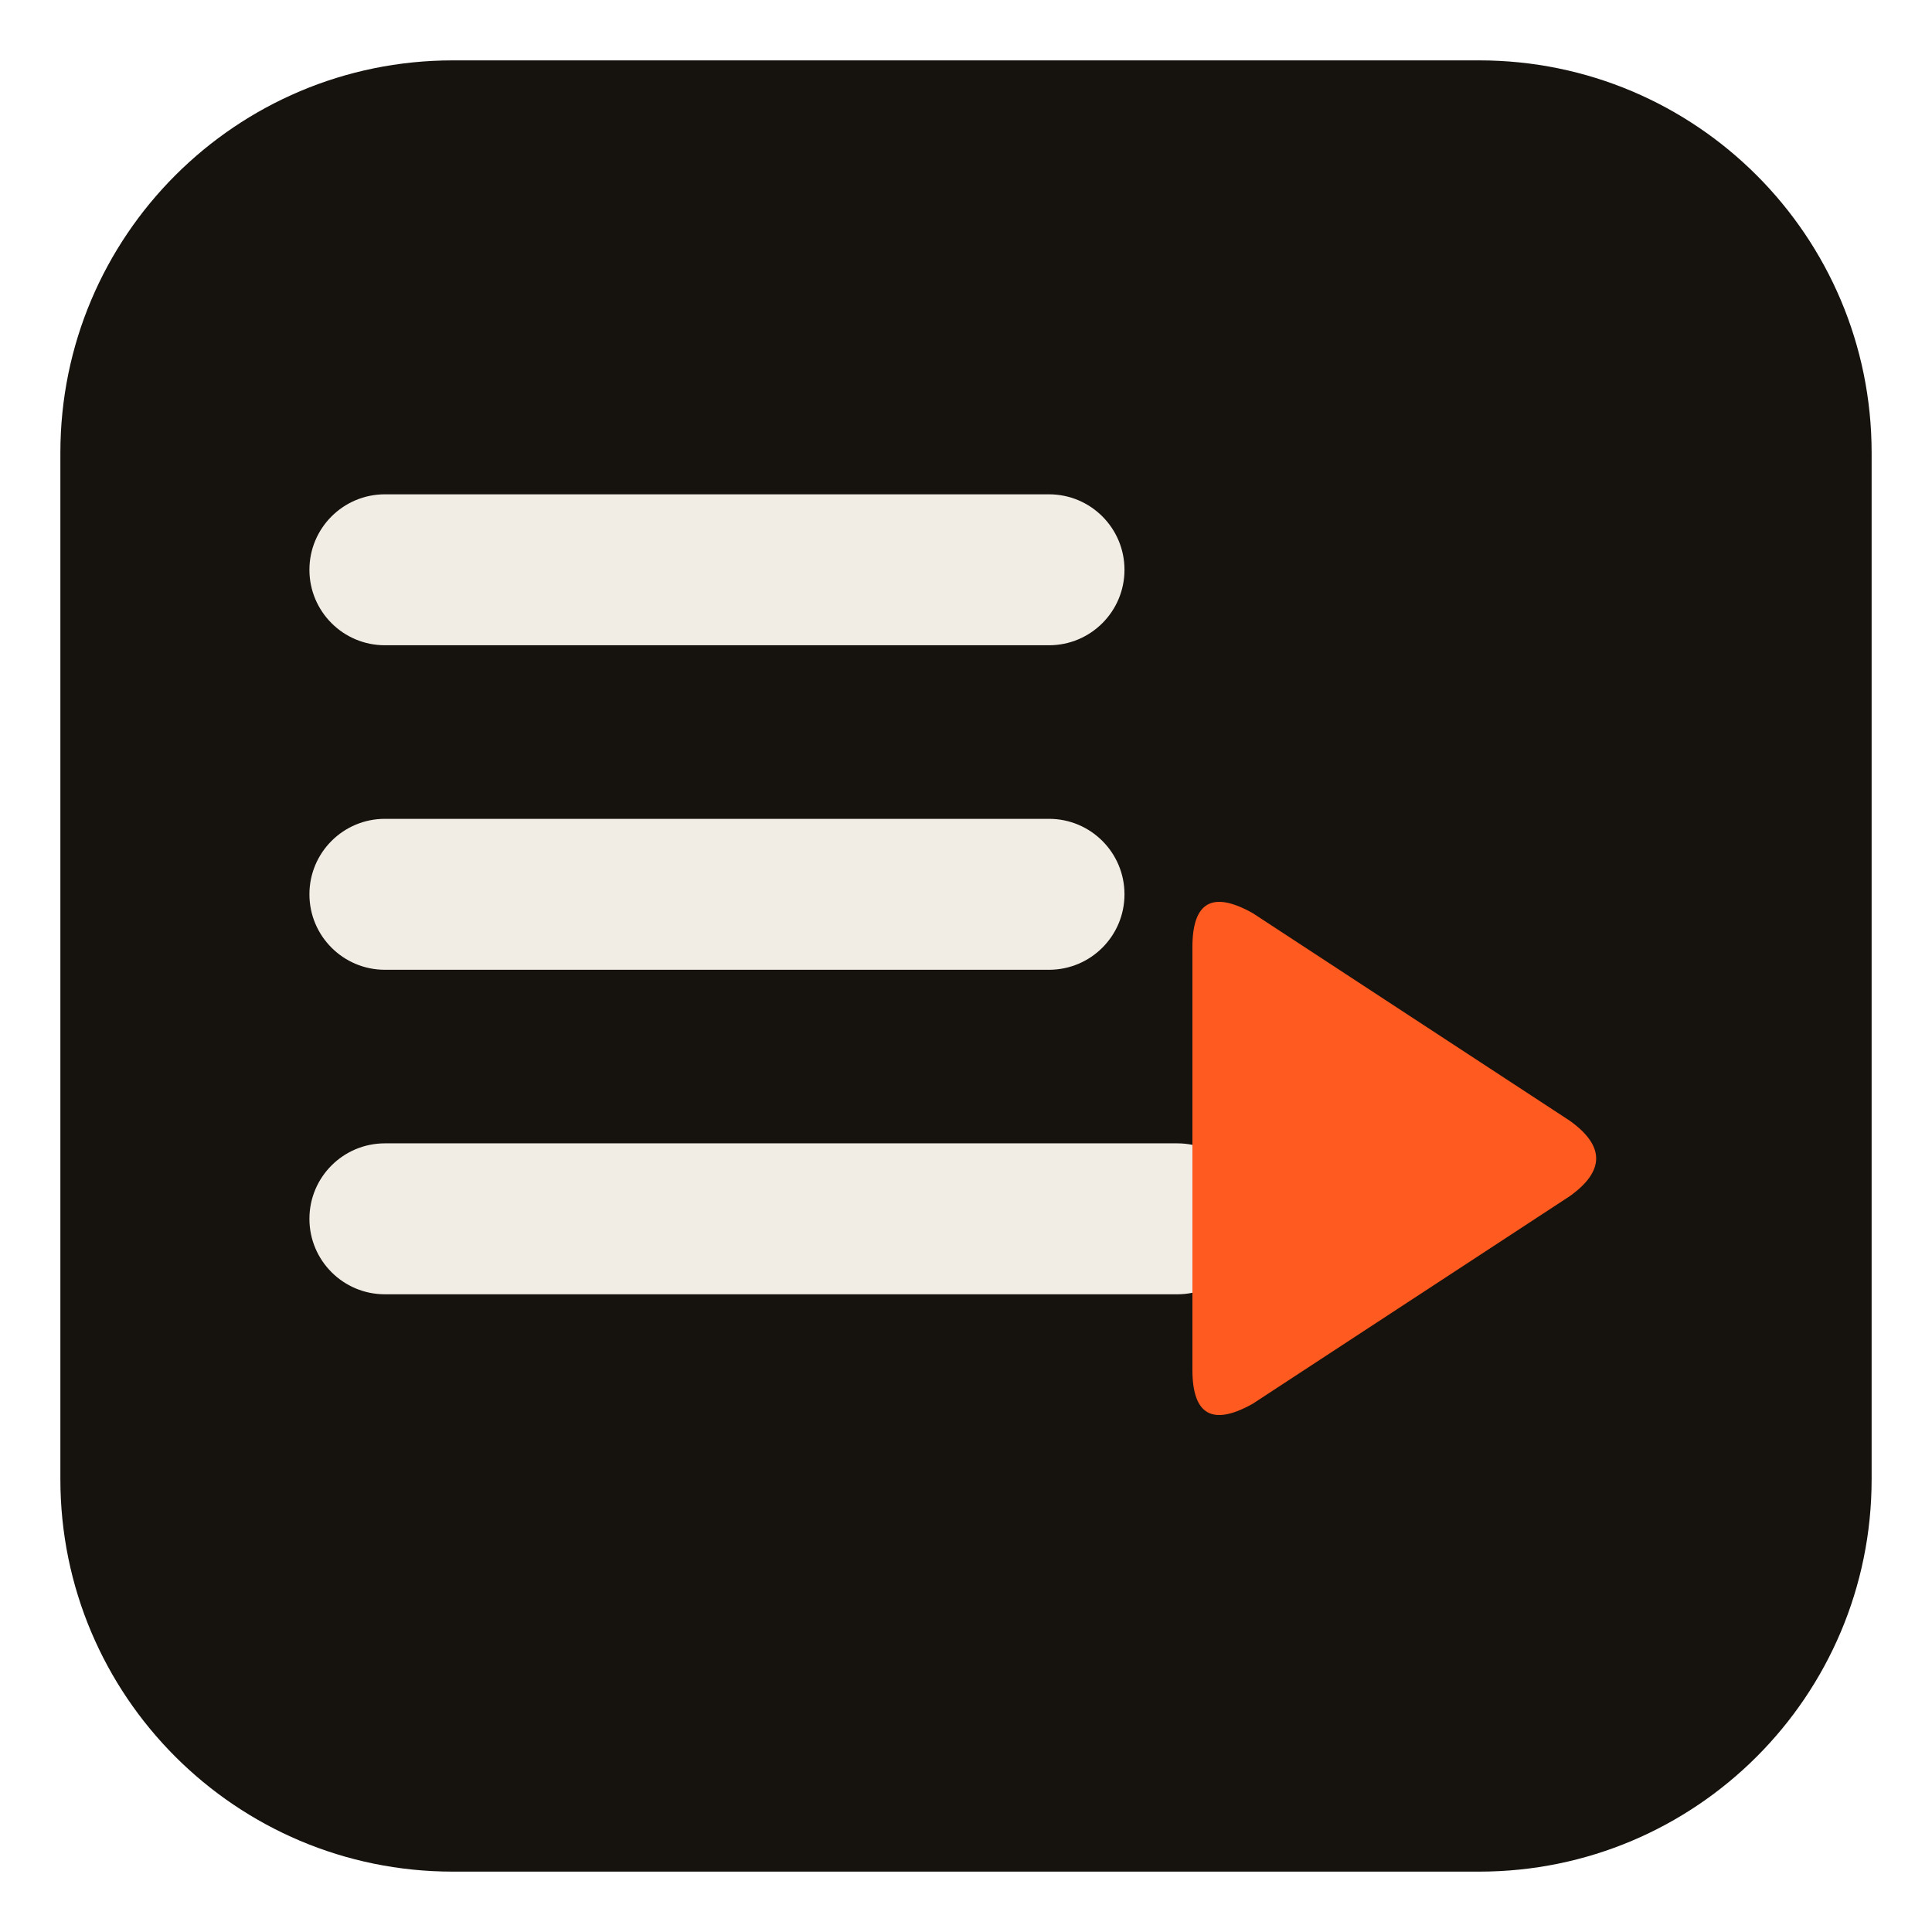
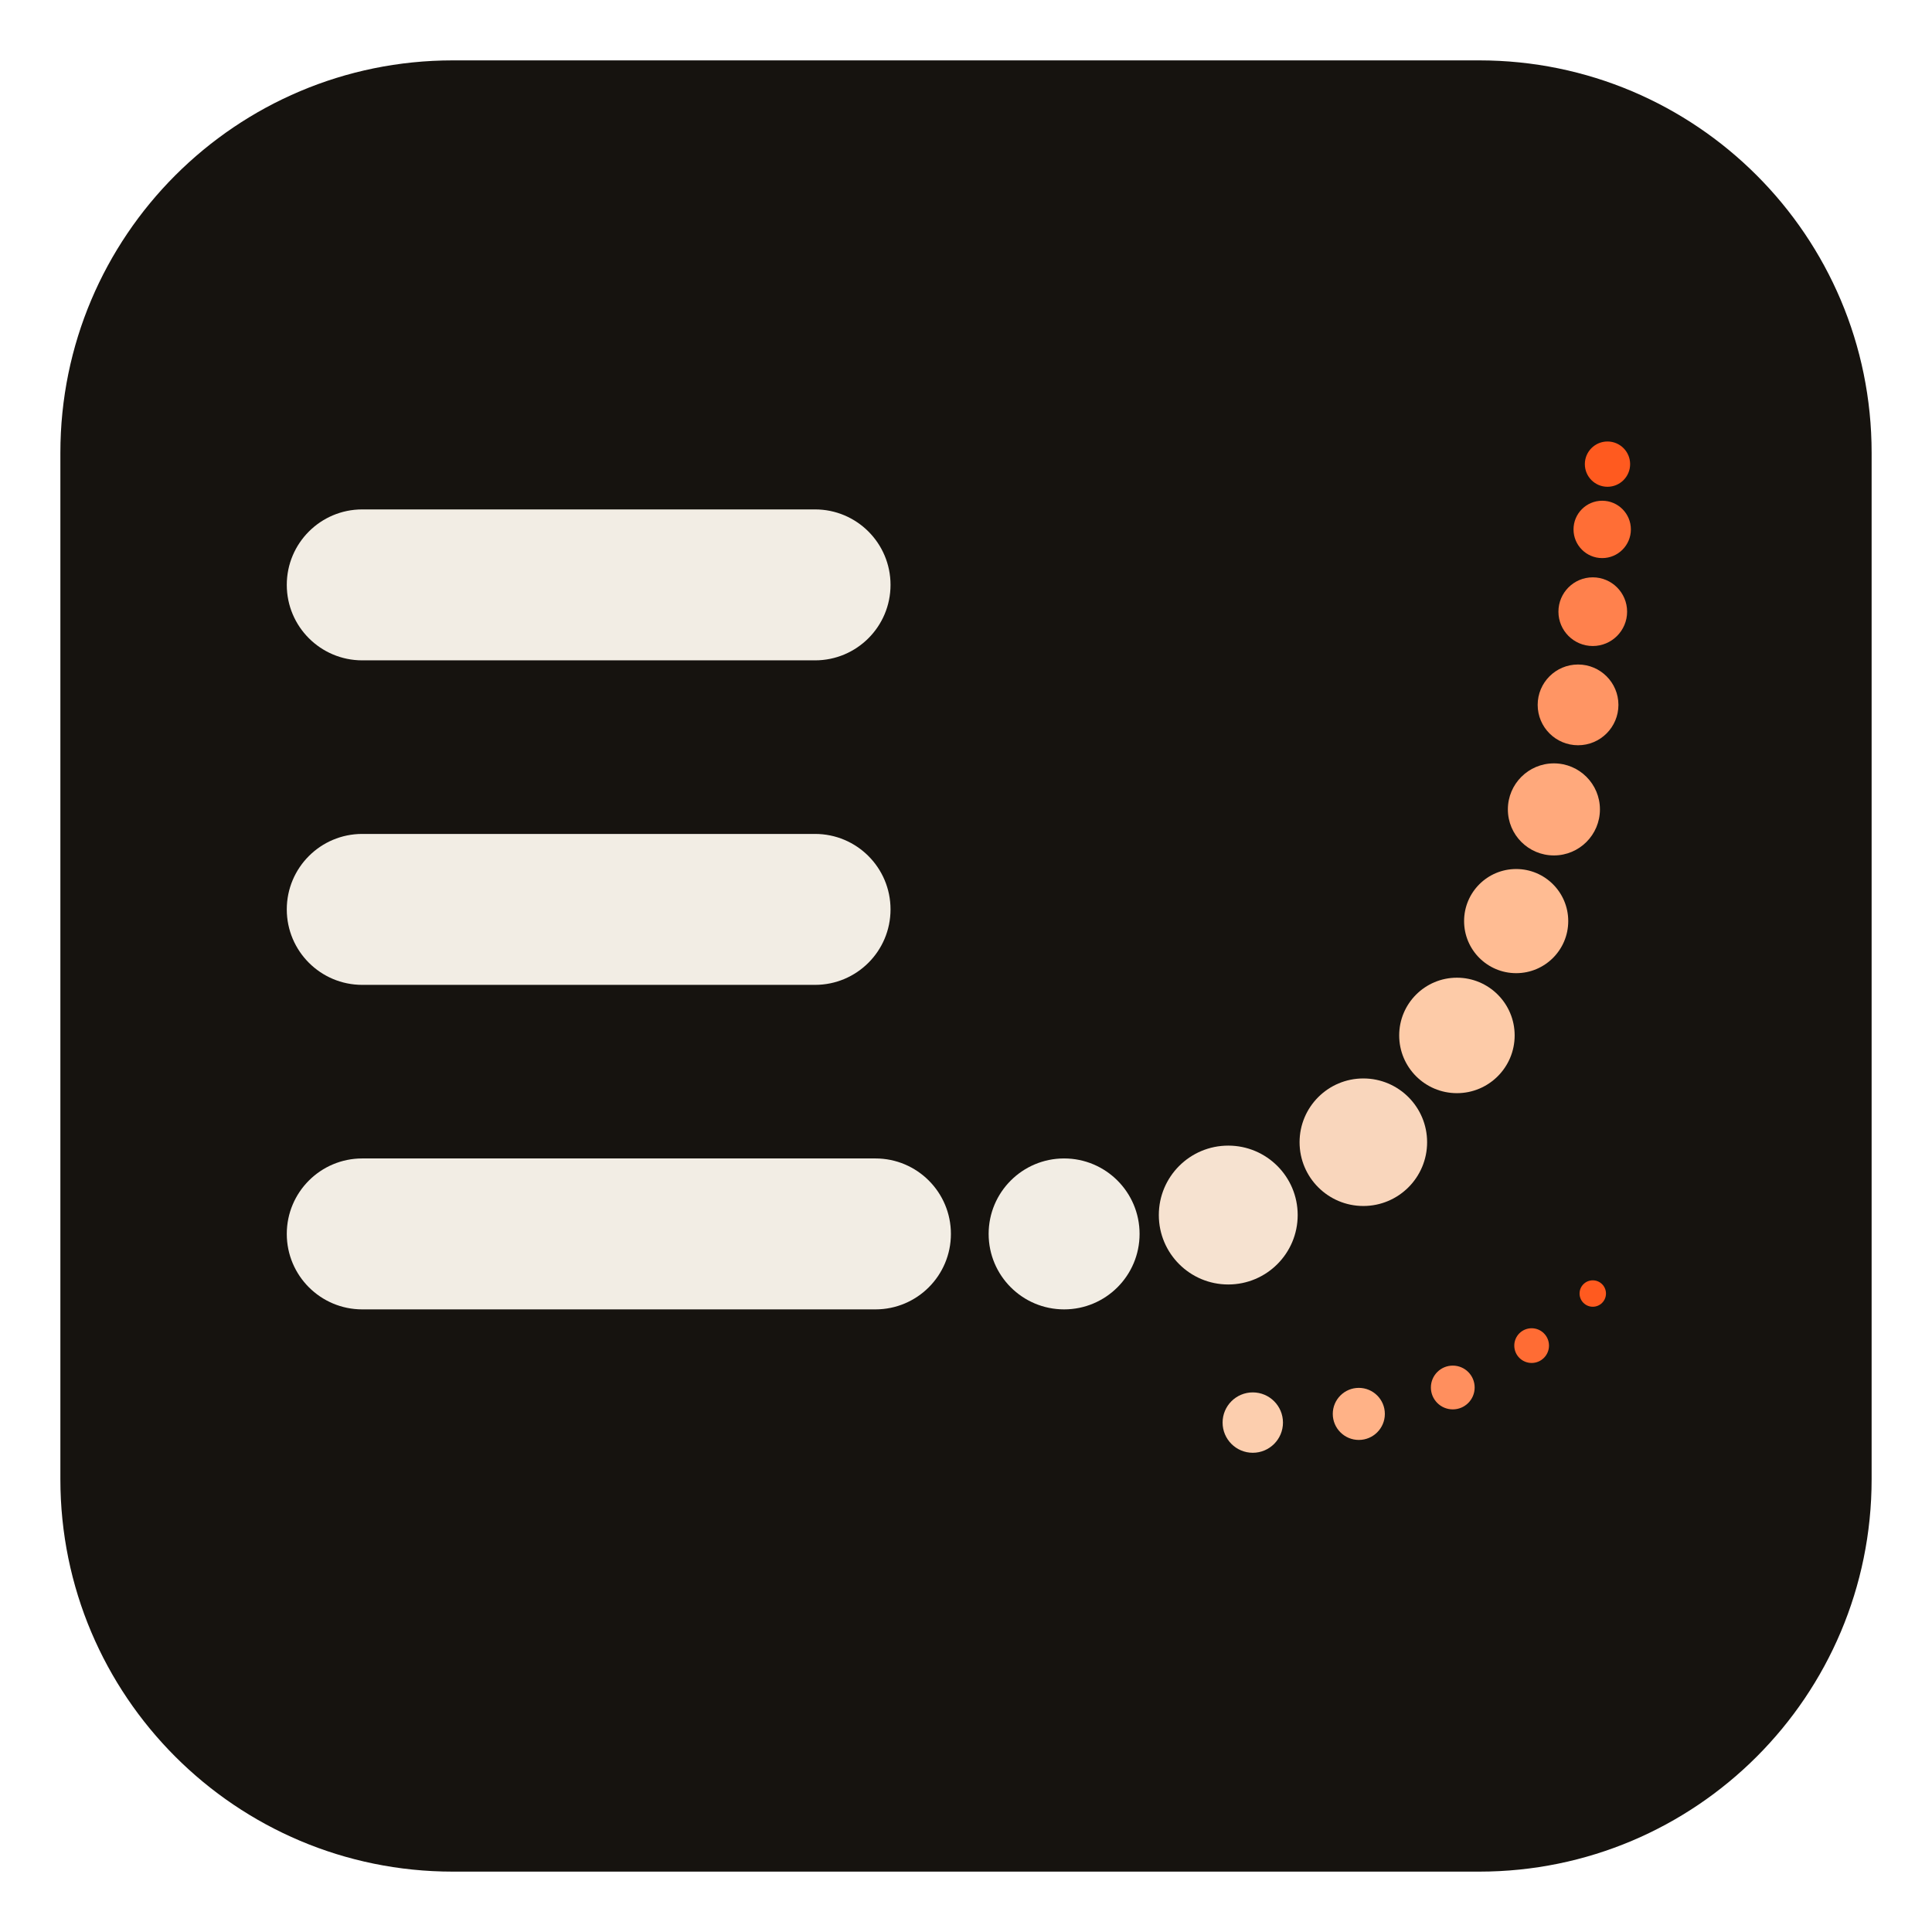
<svg xmlns="http://www.w3.org/2000/svg" viewBox="0 0 512 512" width="512" height="512">
  <rect x="16" y="16" width="480" height="480" rx="104" fill="#16130F" />
-   <g transform="translate(-14 -19)">
+   <g transform="translate(-20 -15)">
    <g fill="#F2EDE4">
-       <rect x="96" y="150" width="216" height="40" rx="20" />
-       <rect x="96" y="236" width="216" height="40" rx="20" />
-       <rect x="96" y="322" width="250" height="40" rx="20" />
+       <rect x="96" y="150" width="160" height="40" rx="20" />
+       <rect x="96" y="236" width="160" height="40" rx="20" />
+       <rect x="96" y="322" width="176" height="40" rx="20" />
    </g>
-     <path d="M330 270 Q330 252 346 261 L430 316 Q444 326 430 336 L346 391 Q330 400 330 382 Z" fill="#FF5A1F" />
+     <g>
+       <circle cx="302.0" cy="342.0" r="20.0" fill="#F2EDE4" />
+       <circle cx="345.5" cy="337.0" r="18.4" fill="#F6E2D0" />
+       <circle cx="381.3" cy="317.7" r="16.9" fill="#F9D6BC" />
+       <circle cx="406.1" cy="289.4" r="15.3" fill="#FDCBA8" />
+       <circle cx="421.8" cy="259.1" r="13.8" fill="#FFBC93" />
+       <circle cx="431.8" cy="229.5" r="12.2" fill="#FFA97C" />
+       <circle cx="438.2" cy="201.8" r="10.7" fill="#FF9564" />
+       <circle cx="442.1" cy="177.1" r="9.1" fill="#FF814D" />
+       <circle cx="444.6" cy="155.3" r="7.6" fill="#FF6E36" />
+       <circle cx="446.0" cy="138.0" r="6.0" fill="#FF5A1F" />
+       <circle cx="352.0" cy="392.0" r="8.0" fill="#FCCEAE" />
+       <circle cx="380.1" cy="389.7" r="6.9" fill="#FFB287" />
+       <circle cx="405.0" cy="382.7" r="5.8" fill="#FF8F5E" />
+       <circle cx="425.9" cy="371.6" r="4.6" fill="#FF6C34" />
+       <circle cx="442.1" cy="357.8" r="3.5" fill="#FF5A1F" />
+     </g>
  </g>
</svg>
